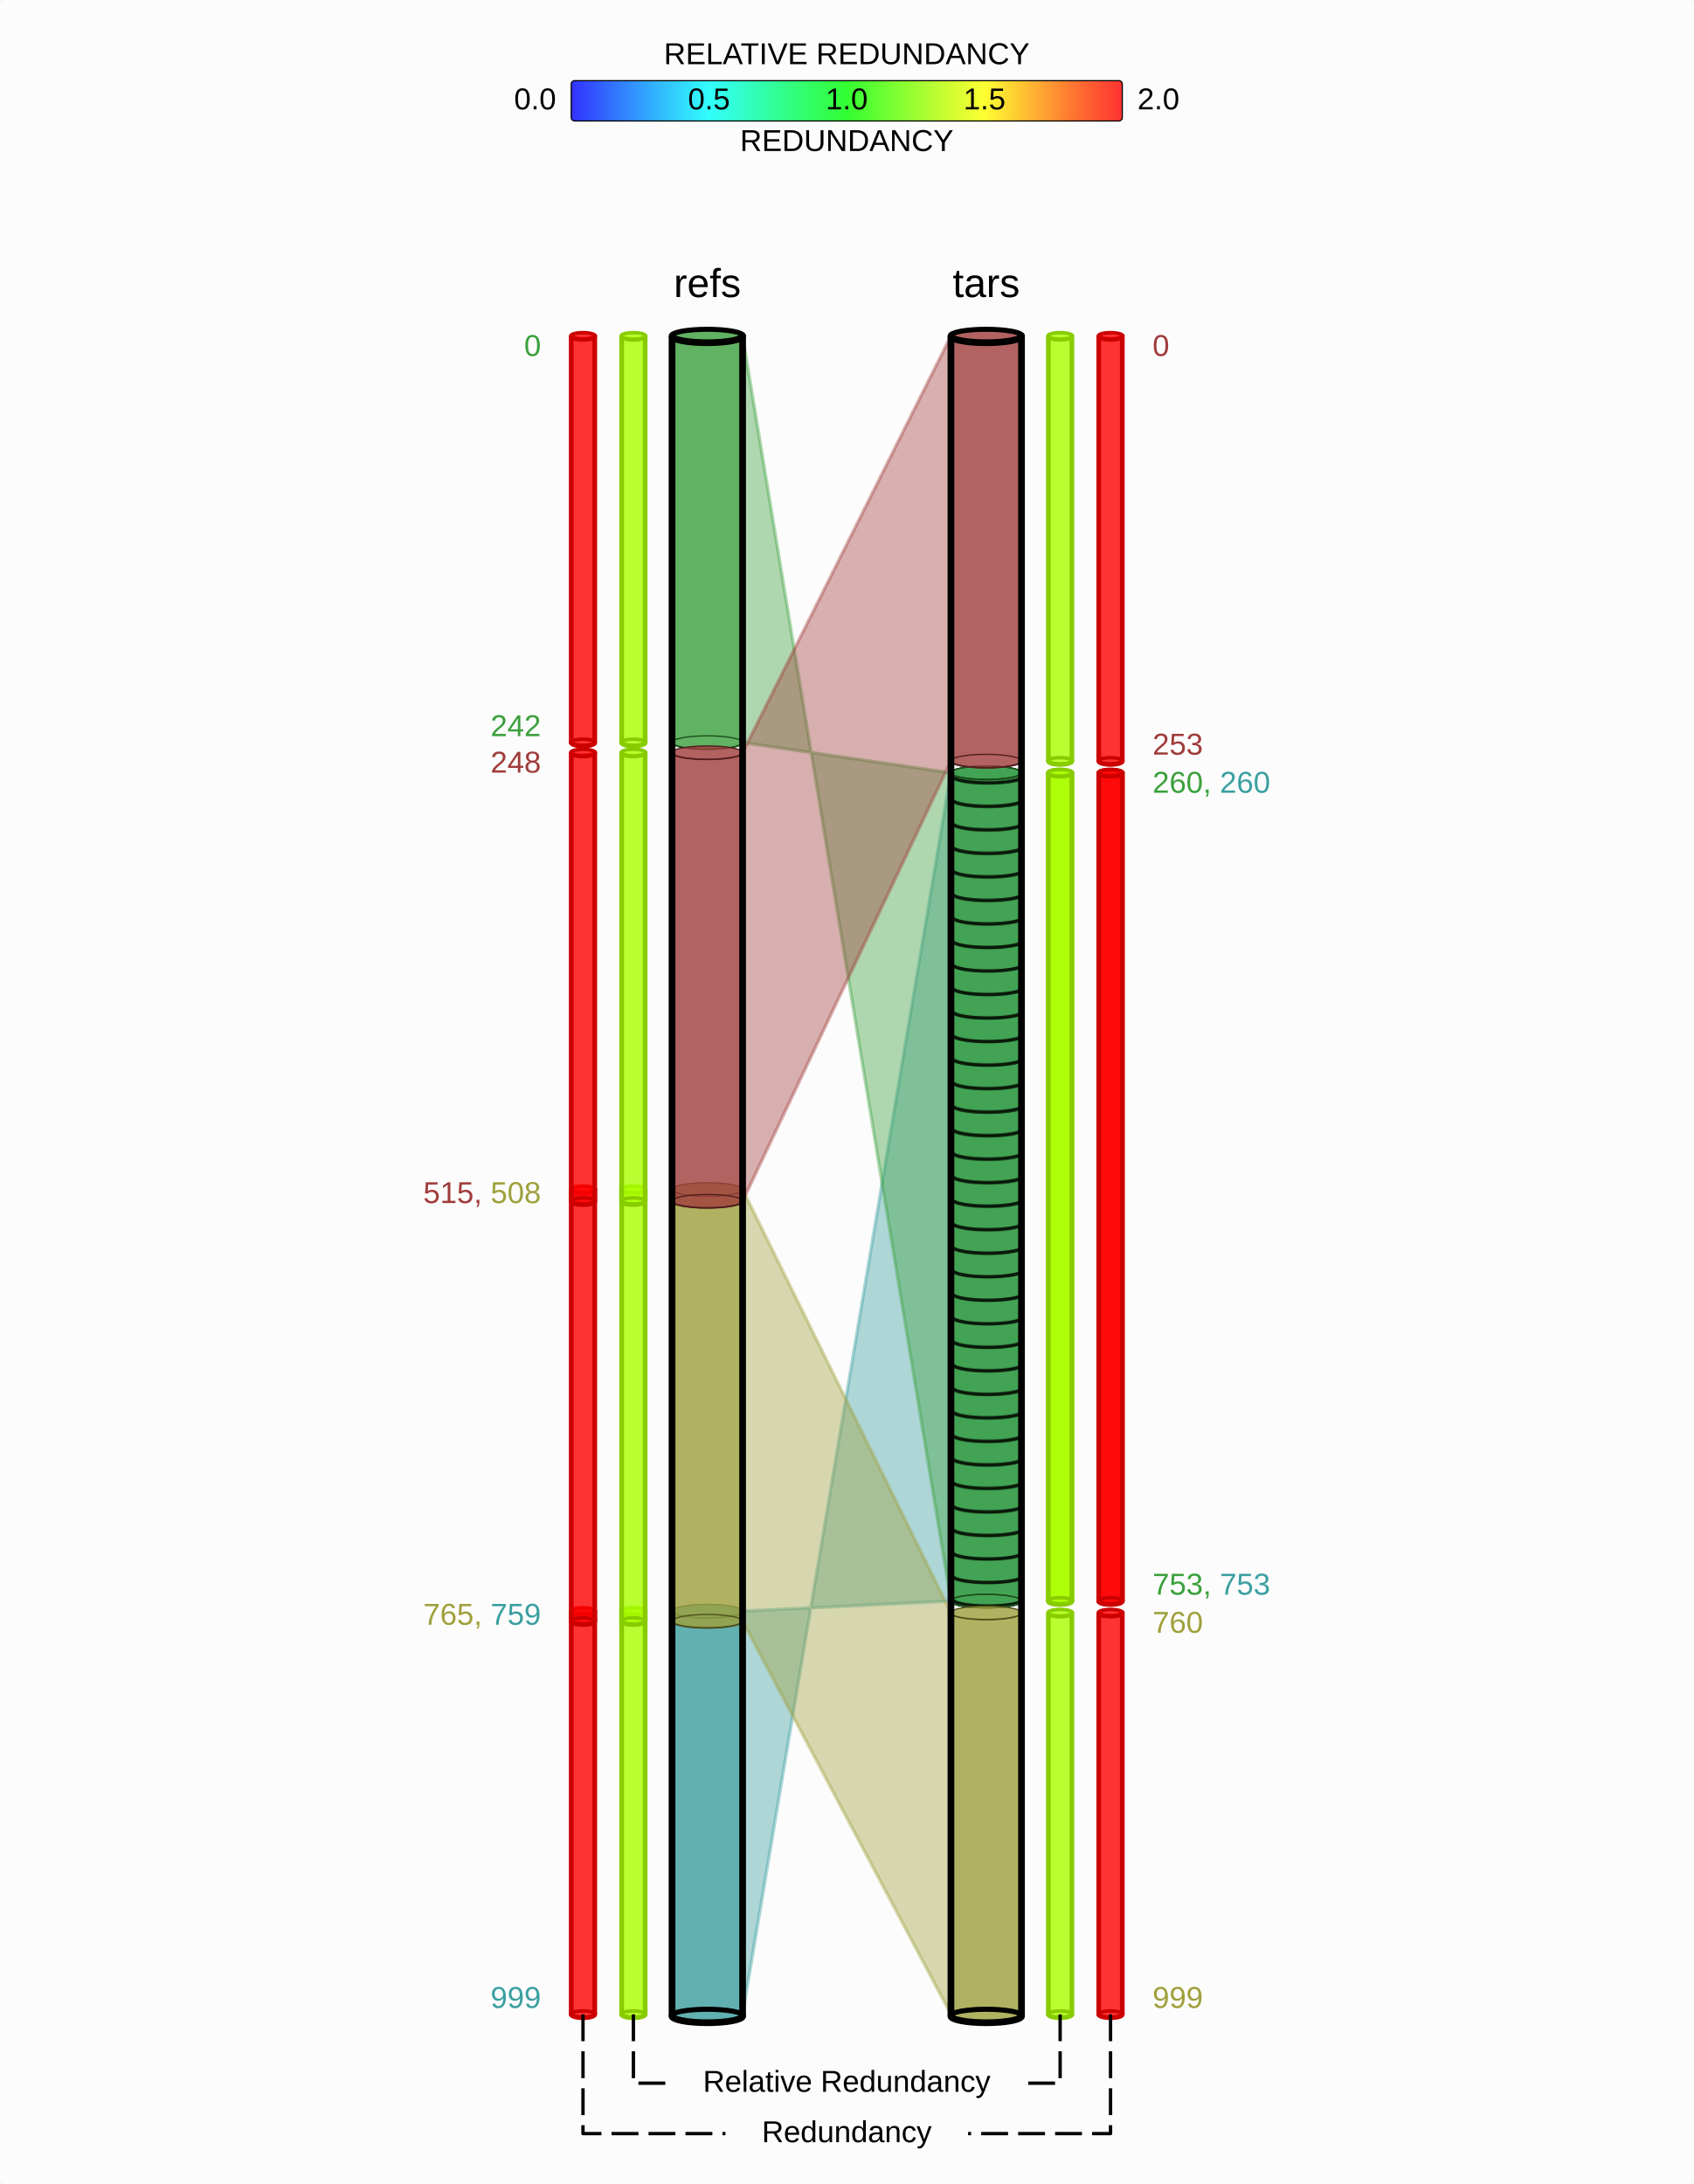
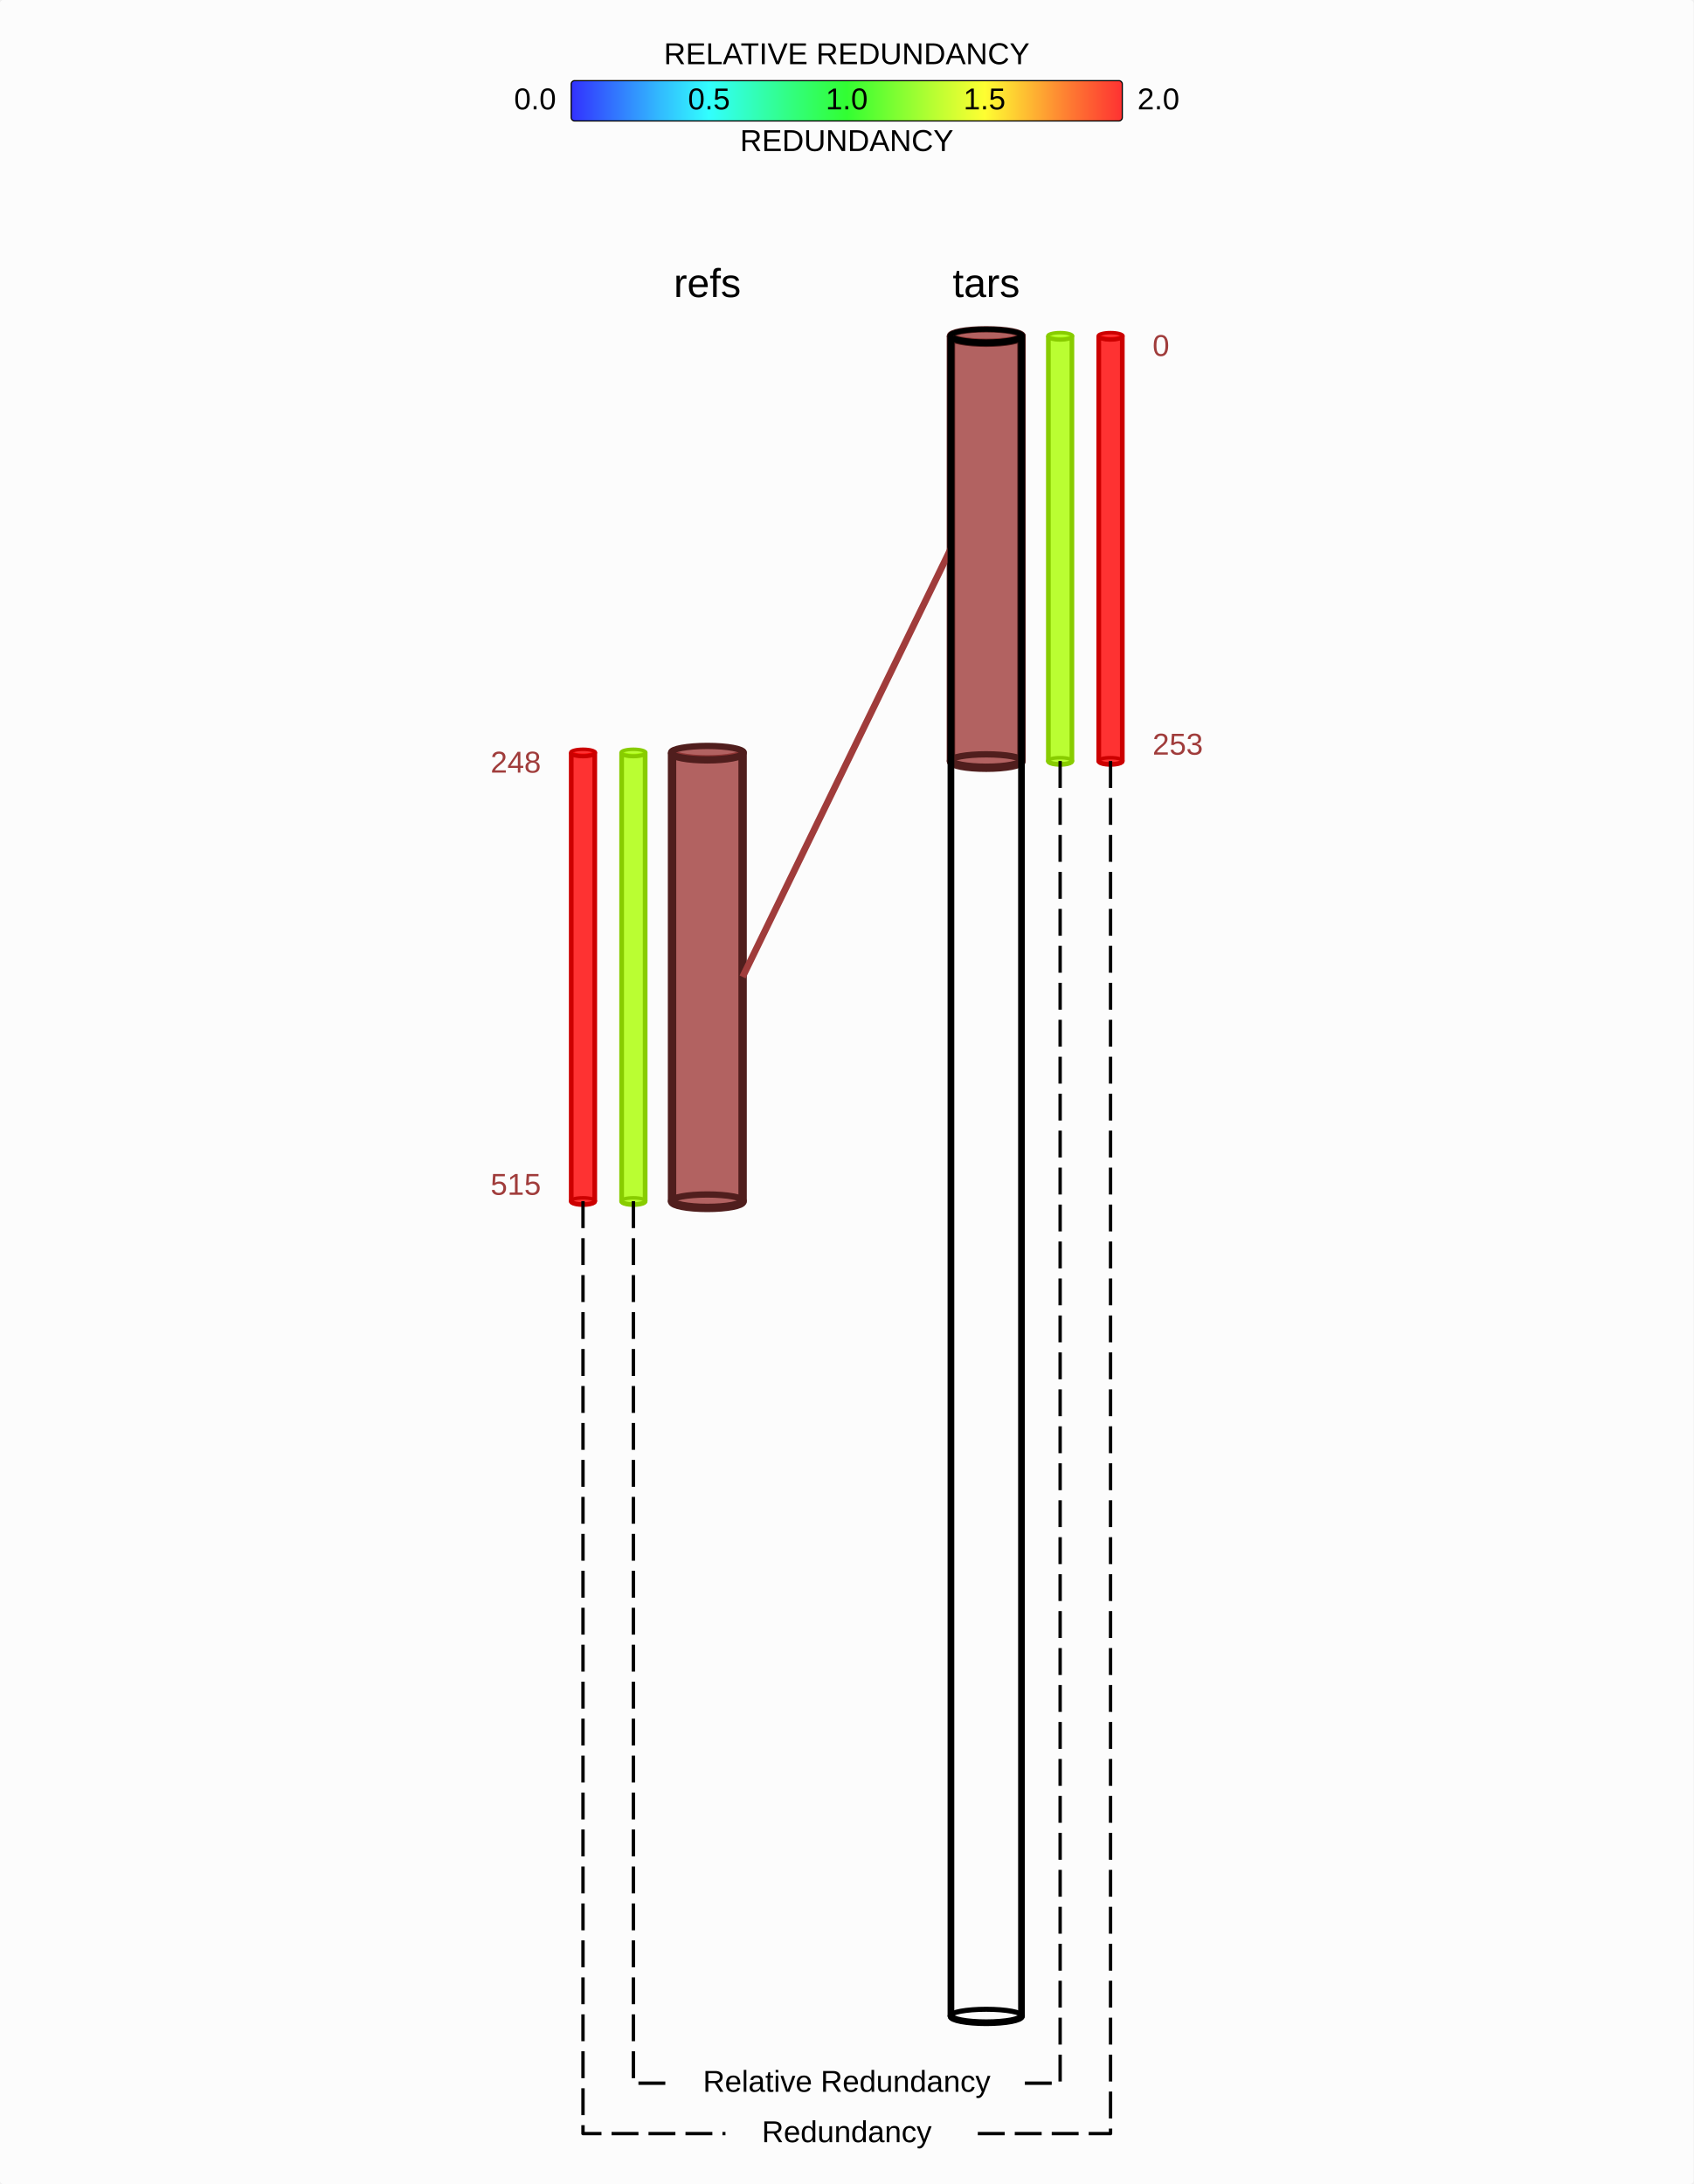
<svg xmlns="http://www.w3.org/2000/svg" width="504" height="650">
  <defs id="ffff">
    <pattern id="Wavy" x="-10.50" y="0.00" width="21.00" height="7.00" patternUnits="userSpaceOnUse">
      <path id="" d="m0,0 a 10.5,2 0 0,0 21,0 " fill="transparent" fill-opacity="0.8" stroke="black" stroke-linejoin="round" stroke-dasharray="" stroke-width="1.00" transform="" />
    </pattern>
  </defs>
  <defs id="ffff">
    <pattern id="WavyWhite" x="-10.50" y="0.00" width="21.00" height="7.00" patternUnits="userSpaceOnUse">
      <path id="" d="m0,0 a 10.5,2 0 0,0 21,0 " fill="transparent" fill-opacity="0.8" stroke="white" stroke-linejoin="round" stroke-dasharray="" stroke-width="1.00" transform="" />
    </pattern>
  </defs>
  <rect fill="white" stroke="white" stroke-width="0" fill-opacity="0.8" width="504.00" height="650.00" x="0.00" y="0.00" ry="1" />
  <text id="210.50000085.000000" x="210.50" y="85.00" dx="0" dy="0" dominant-baseline="middle" transform="" font-size="12px" font-weight="normal" font-family="Arial" fill="black" text-align="start" line-height="125%%" text-anchor="middle">refs</text>
  <text id="293.50000085.000000" x="293.50" y="85.00" dx="0" dy="0" dominant-baseline="middle" transform="" font-size="12px" font-weight="normal" font-family="Arial" fill="black" text-align="start" line-height="125%%" text-anchor="middle">tars</text>
-   <text id="161.000000100.000000" x="161.00" y="100.00" dx="0" dy="0" dominant-baseline="text-before-edge" transform="" font-size="9px" font-weight="normal" font-family="Arial" fill="black" text-align="start" line-height="125%%" text-anchor="end">
-     <tspan id="2" style="fill:#3BA03C">0</tspan>
-   </text>
-   <text id="161.000000221.000000" x="161.00" y="221.00" dx="0" dy="0" dominant-baseline="text-after-edge" transform="" font-size="9px" font-weight="normal" font-family="Arial" fill="black" text-align="start" line-height="125%%" text-anchor="end">
-     <tspan id="2" style="fill:#3BA03C">242</tspan>
-   </text>
  <text id="161.000000224.000000" x="161.00" y="224.00" dx="0" dy="0" dominant-baseline="text-before-edge" transform="" font-size="9px" font-weight="normal" font-family="Arial" fill="black" text-align="start" line-height="125%%" text-anchor="end">
    <tspan id="0" style="fill:#A03C3B">248</tspan>
  </text>
-   <text id="161.000000355.500000" x="161.00" y="355.50" dx="0" dy="0" dominant-baseline="middle" transform="" font-size="9px" font-weight="normal" font-family="Arial" fill="black" text-align="start" line-height="125%%" text-anchor="end">
-     <tspan id="0" style="fill:#A03C3B">515, </tspan>
-     <tspan id="1" style="fill:#9FA03B">508</tspan>
-   </text>
-   <text id="161.000000481.000000" x="161.00" y="481.00" dx="0" dy="0" dominant-baseline="middle" transform="" font-size="9px" font-weight="normal" font-family="Arial" fill="black" text-align="start" line-height="125%%" text-anchor="end">
-     <tspan id="1" style="fill:#9FA03B">765, </tspan>
-     <tspan id="3" style="fill:#3B9FA0">759</tspan>
-   </text>
-   <text id="161.000000599.500000" x="161.00" y="599.50" dx="0" dy="0" dominant-baseline="text-after-edge" transform="" font-size="9px" font-weight="normal" font-family="Arial" fill="black" text-align="start" line-height="125%%" text-anchor="end">
-     <tspan id="3" style="fill:#3B9FA0">999</tspan>
+   <text id="161.000000357.500000" x="161.00" y="357.50" dx="0" dy="0" dominant-baseline="text-after-edge" transform="" font-size="9px" font-weight="normal" font-family="Arial" fill="black" text-align="start" line-height="125%%" text-anchor="end">
+     <tspan id="0" style="fill:#A03C3B">515</tspan>
  </text>
  <text id="343.000000100.000000" x="343.00" y="100.00" dx="0" dy="0" dominant-baseline="text-before-edge" transform="" font-size="9px" font-weight="normal" font-family="Arial" fill="black" text-align="start" line-height="125%%" text-anchor="start">
    <tspan id="0" style="fill:#A03C3B">0</tspan>
  </text>
  <text id="343.000000226.500000" x="343.00" y="226.50" dx="0" dy="0" dominant-baseline="text-after-edge" transform="" font-size="9px" font-weight="normal" font-family="Arial" fill="black" text-align="start" line-height="125%%" text-anchor="start">
    <tspan id="0" style="fill:#A03C3B">253</tspan>
  </text>
-   <text id="343.000000230.000000" x="343.00" y="230.00" dx="0" dy="0" dominant-baseline="text-before-edge" transform="" font-size="9px" font-weight="normal" font-family="Arial" fill="black" text-align="start" line-height="125%%" text-anchor="start">
-     <tspan id="2" style="fill:#3BA03C">260, </tspan>
-     <tspan id="3" style="fill:#3B9FA0">260</tspan>
-   </text>
-   <text id="343.000000476.500000" x="343.00" y="476.50" dx="0" dy="0" dominant-baseline="text-after-edge" transform="" font-size="9px" font-weight="normal" font-family="Arial" fill="black" text-align="start" line-height="125%%" text-anchor="start">
-     <tspan id="2" style="fill:#3BA03C">753, </tspan>
-     <tspan id="3" style="fill:#3B9FA0">753</tspan>
-   </text>
-   <text id="343.000000480.000000" x="343.00" y="480.00" dx="0" dy="0" dominant-baseline="text-before-edge" transform="" font-size="9px" font-weight="normal" font-family="Arial" fill="black" text-align="start" line-height="125%%" text-anchor="start">
-     <tspan id="1" style="fill:#9FA03B">760</tspan>
-   </text>
-   <text id="343.000000599.500000" x="343.00" y="599.50" dx="0" dy="0" dominant-baseline="text-after-edge" transform="" font-size="9px" font-weight="normal" font-family="Arial" fill="black" text-align="start" line-height="125%%" text-anchor="start">
-     <tspan id="1" style="fill:#9FA03B">999</tspan>
-   </text>
-   <path id="200.000000479.500000" d="M 200,479.5  v 120 a 10.5,2 0 0,0 21,0  v -120 a 10.5,2 0 0,1 -21,0 " fill="#3B9FA0" fill-opacity="0.8" stroke="#1D4F50" stroke-linejoin="round" stroke-dasharray="" stroke-width="0.50" transform="" />
-   <ellipse cx="210.5" cy="479.5" rx="10.562" ry="2" fill="#3B9FA0" fill-opacity="0.8" stroke="#1D4F50" stroke-width="0.375" />
-   <ellipse cx="210.5" cy="599.5" rx="10.562" ry="2" fill="transparent" fill-opacity="0.8" stroke="#1D4F50" stroke-width="0.375" />
-   <path id="185.000000479.500000" d="M 185,479.5  v 120 a 3.5,1 0 0,0 7,0  v -120 a 3.5,1 0 0,1 -7,0 " fill="#aaff00" fill-opacity="0.8" stroke="#8C0" stroke-linejoin="round" stroke-dasharray="" stroke-width="1.40" transform="" />
-   <ellipse cx="188.5" cy="479.5" rx="3.675" ry="1" fill="#aaff00" fill-opacity="0.8" stroke="#8C0" stroke-width="1.05" />
-   <ellipse cx="188.5" cy="599.5" rx="3.675" ry="1" fill="transparent" fill-opacity="0.8" stroke="#8C0" stroke-width="1.05" />
-   <path id="170.000000479.500000" d="M 170,479.5  v 120 a 3.5,1 0 0,0 7,0  v -120 a 3.5,1 0 0,1 -7,0 " fill="#ff0000" fill-opacity="0.8" stroke="#C00" stroke-linejoin="round" stroke-dasharray="" stroke-width="1.40" transform="" />
-   <ellipse cx="173.5" cy="479.5" rx="3.675" ry="1" fill="#ff0000" fill-opacity="0.8" stroke="#C00" stroke-width="1.05" />
-   <ellipse cx="173.5" cy="599.5" rx="3.675" ry="1" fill="transparent" fill-opacity="0.8" stroke="#C00" stroke-width="1.05" />
-   <path id="283.000000230.000000" d="M 283,230  v 246.5 a 10.5,2 0 0,0 21,0  v -246.5 a 10.5,2 0 0,1 -21,0 " fill="#3B9FA0" fill-opacity="0.8" stroke="#1D4F50" stroke-linejoin="round" stroke-dasharray="" stroke-width="0.50" transform="" />
-   <ellipse cx="293.5" cy="230" rx="10.562" ry="2" fill="#3B9FA0" fill-opacity="0.8" stroke="#1D4F50" stroke-width="0.375" />
-   <ellipse cx="293.5" cy="476.5" rx="10.562" ry="2" fill="transparent" fill-opacity="0.8" stroke="#1D4F50" stroke-width="0.375" />
-   <path id="283.000000230.000000" d="M 283,230  v 246.5 a 10.5,2 0 0,0 21,0  v -246.5 a 10.5,2 0 0,1 -21,0 " fill="url(#Wavy)" fill-opacity="0.8" stroke="#1D4F50" stroke-linejoin="round" stroke-dasharray="" stroke-width="0.50" transform="" />
-   <ellipse cx="293.5" cy="230" rx="10.562" ry="2" fill="url(#Wavy)" fill-opacity="0.8" stroke="#1D4F50" stroke-width="0.375" />
-   <ellipse cx="293.5" cy="476.5" rx="10.562" ry="2" fill="transparent" fill-opacity="0.8" stroke="#1D4F50" stroke-width="0.375" />
-   <path id="312.000000230.000000" d="M 312,230  v 246.5 a 3.5,1 0 0,0 7,0  v -246.5 a 3.5,1 0 0,1 -7,0 " fill="#aaff00" fill-opacity="0.8" stroke="#8C0" stroke-linejoin="round" stroke-dasharray="" stroke-width="1.40" transform="" />
-   <ellipse cx="315.5" cy="230" rx="3.675" ry="1" fill="#aaff00" fill-opacity="0.8" stroke="#8C0" stroke-width="1.05" />
-   <ellipse cx="315.5" cy="476.5" rx="3.675" ry="1" fill="transparent" fill-opacity="0.8" stroke="#8C0" stroke-width="1.05" />
-   <path id="327.000000230.000000" d="M 327,230  v 246.5 a 3.5,1 0 0,0 7,0  v -246.5 a 3.5,1 0 0,1 -7,0 " fill="#ff0000" fill-opacity="0.8" stroke="#C00" stroke-linejoin="round" stroke-dasharray="" stroke-width="1.40" transform="" />
-   <ellipse cx="330.5" cy="230" rx="3.675" ry="1" fill="#ff0000" fill-opacity="0.8" stroke="#C00" stroke-width="1.05" />
-   <ellipse cx="330.5" cy="476.5" rx="3.675" ry="1" fill="transparent" fill-opacity="0.8" stroke="#C00" stroke-width="1.05" />
-   <polygon points="221.00,479.50 221.00,599.50 283.00,230.00 283.00,476.50 " fill="#3B9FA0" stroke="#3B9FA0" stroke-width="1" stroke-opacity="0.4" fill-opacity="0.4" />
-   <path id="200.000000100.000000" d="M 200,100  v 121 a 10.5,2 0 0,0 21,0  v -121 a 10.5,2 0 0,1 -21,0 " fill="#3BA03C" fill-opacity="0.8" stroke="#1D501E" stroke-linejoin="round" stroke-dasharray="" stroke-width="0.50" transform="" />
-   <ellipse cx="210.5" cy="100" rx="10.562" ry="2" fill="#3BA03C" fill-opacity="0.8" stroke="#1D501E" stroke-width="0.375" />
-   <ellipse cx="210.5" cy="221" rx="10.562" ry="2" fill="transparent" fill-opacity="0.8" stroke="#1D501E" stroke-width="0.375" />
-   <path id="185.000000100.000000" d="M 185,100  v 121 a 3.5,1 0 0,0 7,0  v -121 a 3.5,1 0 0,1 -7,0 " fill="#aaff00" fill-opacity="0.8" stroke="#8C0" stroke-linejoin="round" stroke-dasharray="" stroke-width="1.40" transform="" />
-   <ellipse cx="188.5" cy="100" rx="3.675" ry="1" fill="#aaff00" fill-opacity="0.8" stroke="#8C0" stroke-width="1.05" />
-   <ellipse cx="188.5" cy="221" rx="3.675" ry="1" fill="transparent" fill-opacity="0.8" stroke="#8C0" stroke-width="1.05" />
-   <path id="170.000000100.000000" d="M 170,100  v 121 a 3.5,1 0 0,0 7,0  v -121 a 3.5,1 0 0,1 -7,0 " fill="#ff0000" fill-opacity="0.8" stroke="#C00" stroke-linejoin="round" stroke-dasharray="" stroke-width="1.40" transform="" />
-   <ellipse cx="173.5" cy="100" rx="3.675" ry="1" fill="#ff0000" fill-opacity="0.8" stroke="#C00" stroke-width="1.05" />
-   <ellipse cx="173.5" cy="221" rx="3.675" ry="1" fill="transparent" fill-opacity="0.8" stroke="#C00" stroke-width="1.05" />
-   <path id="283.000000230.000000" d="M 283,230  v 246.5 a 10.5,2 0 0,0 21,0  v -246.5 a 10.5,2 0 0,1 -21,0 " fill="#3BA03C" fill-opacity="0.8" stroke="#1D501E" stroke-linejoin="round" stroke-dasharray="" stroke-width="0.50" transform="" />
-   <ellipse cx="293.5" cy="230" rx="10.562" ry="2" fill="#3BA03C" fill-opacity="0.8" stroke="#1D501E" stroke-width="0.375" />
-   <ellipse cx="293.5" cy="476.5" rx="10.562" ry="2" fill="transparent" fill-opacity="0.8" stroke="#1D501E" stroke-width="0.375" />
-   <path id="283.000000230.000000" d="M 283,230  v 246.5 a 10.5,2 0 0,0 21,0  v -246.5 a 10.5,2 0 0,1 -21,0 " fill="url(#Wavy)" fill-opacity="0.8" stroke="#1D501E" stroke-linejoin="round" stroke-dasharray="" stroke-width="0.50" transform="" />
-   <ellipse cx="293.5" cy="230" rx="10.562" ry="2" fill="url(#Wavy)" fill-opacity="0.8" stroke="#1D501E" stroke-width="0.375" />
-   <ellipse cx="293.5" cy="476.5" rx="10.562" ry="2" fill="transparent" fill-opacity="0.8" stroke="#1D501E" stroke-width="0.375" />
-   <path id="312.000000230.000000" d="M 312,230  v 246.5 a 3.5,1 0 0,0 7,0  v -246.5 a 3.5,1 0 0,1 -7,0 " fill="#aaff00" fill-opacity="0.8" stroke="#8C0" stroke-linejoin="round" stroke-dasharray="" stroke-width="1.40" transform="" />
-   <ellipse cx="315.5" cy="230" rx="3.675" ry="1" fill="#aaff00" fill-opacity="0.8" stroke="#8C0" stroke-width="1.05" />
-   <ellipse cx="315.5" cy="476.5" rx="3.675" ry="1" fill="transparent" fill-opacity="0.8" stroke="#8C0" stroke-width="1.05" />
-   <path id="327.000000230.000000" d="M 327,230  v 246.5 a 3.5,1 0 0,0 7,0  v -246.5 a 3.5,1 0 0,1 -7,0 " fill="#ff0000" fill-opacity="0.8" stroke="#C00" stroke-linejoin="round" stroke-dasharray="" stroke-width="1.40" transform="" />
-   <ellipse cx="330.5" cy="230" rx="3.675" ry="1" fill="#ff0000" fill-opacity="0.8" stroke="#C00" stroke-width="1.05" />
-   <ellipse cx="330.5" cy="476.5" rx="3.675" ry="1" fill="transparent" fill-opacity="0.8" stroke="#C00" stroke-width="1.05" />
-   <polygon points="221.00,100.00 221.00,221.00 283.00,230.00 283.00,476.50 " fill="#3BA03C" stroke="#3BA03C" stroke-width="1" stroke-opacity="0.4" fill-opacity="0.4" />
-   <path id="200.000000354.000000" d="M 200,354  v 128.5 a 10.5,2 0 0,0 21,0  v -128.5 a 10.5,2 0 0,1 -21,0 " fill="#9FA03B" fill-opacity="0.8" stroke="#4F501D" stroke-linejoin="round" stroke-dasharray="" stroke-width="0.50" transform="" />
-   <ellipse cx="210.5" cy="354" rx="10.562" ry="2" fill="#9FA03B" fill-opacity="0.8" stroke="#4F501D" stroke-width="0.375" />
-   <ellipse cx="210.5" cy="482.5" rx="10.562" ry="2" fill="transparent" fill-opacity="0.8" stroke="#4F501D" stroke-width="0.375" />
-   <path id="185.000000354.000000" d="M 185,354  v 128.5 a 3.5,1 0 0,0 7,0  v -128.5 a 3.5,1 0 0,1 -7,0 " fill="#aaff00" fill-opacity="0.8" stroke="#8C0" stroke-linejoin="round" stroke-dasharray="" stroke-width="1.40" transform="" />
-   <ellipse cx="188.5" cy="354" rx="3.675" ry="1" fill="#aaff00" fill-opacity="0.8" stroke="#8C0" stroke-width="1.05" />
-   <ellipse cx="188.5" cy="482.5" rx="3.675" ry="1" fill="transparent" fill-opacity="0.8" stroke="#8C0" stroke-width="1.05" />
-   <path id="170.000000354.000000" d="M 170,354  v 128.5 a 3.5,1 0 0,0 7,0  v -128.5 a 3.5,1 0 0,1 -7,0 " fill="#ff0000" fill-opacity="0.8" stroke="#C00" stroke-linejoin="round" stroke-dasharray="" stroke-width="1.40" transform="" />
-   <ellipse cx="173.5" cy="354" rx="3.675" ry="1" fill="#ff0000" fill-opacity="0.8" stroke="#C00" stroke-width="1.05" />
-   <ellipse cx="173.5" cy="482.5" rx="3.675" ry="1" fill="transparent" fill-opacity="0.8" stroke="#C00" stroke-width="1.05" />
-   <path id="283.000000480.000000" d="M 283,480  v 119.5 a 10.5,2 0 0,0 21,0  v -119.5 a 10.5,2 0 0,1 -21,0 " fill="#9FA03B" fill-opacity="0.8" stroke="#4F501D" stroke-linejoin="round" stroke-dasharray="" stroke-width="0.50" transform="" />
-   <ellipse cx="293.5" cy="480" rx="10.562" ry="2" fill="#9FA03B" fill-opacity="0.8" stroke="#4F501D" stroke-width="0.375" />
-   <ellipse cx="293.5" cy="599.5" rx="10.562" ry="2" fill="transparent" fill-opacity="0.8" stroke="#4F501D" stroke-width="0.375" />
-   <path id="312.000000480.000000" d="M 312,480  v 119.5 a 3.5,1 0 0,0 7,0  v -119.5 a 3.5,1 0 0,1 -7,0 " fill="#aaff00" fill-opacity="0.8" stroke="#8C0" stroke-linejoin="round" stroke-dasharray="" stroke-width="1.40" transform="" />
-   <ellipse cx="315.5" cy="480" rx="3.675" ry="1" fill="#aaff00" fill-opacity="0.8" stroke="#8C0" stroke-width="1.05" />
-   <ellipse cx="315.5" cy="599.5" rx="3.675" ry="1" fill="transparent" fill-opacity="0.8" stroke="#8C0" stroke-width="1.05" />
-   <path id="327.000000480.000000" d="M 327,480  v 119.5 a 3.5,1 0 0,0 7,0  v -119.5 a 3.5,1 0 0,1 -7,0 " fill="#ff0000" fill-opacity="0.8" stroke="#C00" stroke-linejoin="round" stroke-dasharray="" stroke-width="1.40" transform="" />
-   <ellipse cx="330.5" cy="480" rx="3.675" ry="1" fill="#ff0000" fill-opacity="0.8" stroke="#C00" stroke-width="1.05" />
-   <ellipse cx="330.5" cy="599.5" rx="3.675" ry="1" fill="transparent" fill-opacity="0.8" stroke="#C00" stroke-width="1.05" />
-   <polygon points="221.00,354.00 221.00,482.50 283.00,599.50 283.00,480.00 " fill="#9FA03B" stroke="#9FA03B" stroke-width="1" stroke-opacity="0.4" fill-opacity="0.4" />
-   <path id="200.000000224.000000" d="M 200,224  v 133.5 a 10.5,2 0 0,0 21,0  v -133.5 a 10.5,2 0 0,1 -21,0 " fill="#A03C3B" fill-opacity="0.8" stroke="#501E1D" stroke-linejoin="round" stroke-dasharray="" stroke-width="0.50" transform="" />
-   <ellipse cx="210.5" cy="224" rx="10.562" ry="2" fill="#A03C3B" fill-opacity="0.8" stroke="#501E1D" stroke-width="0.375" />
-   <ellipse cx="210.5" cy="357.5" rx="10.562" ry="2" fill="transparent" fill-opacity="0.8" stroke="#501E1D" stroke-width="0.375" />
+   <path id="200.000000224.000000" d="M 200,224  v 133.5 a 10.5,2 0 0,0 21,0  v -133.5 a 10.5,2 0 0,1 -21,0 " fill="#A03C3B" fill-opacity="0.8" stroke="#501E1D" stroke-linejoin="round" stroke-dasharray="" stroke-width="2.50" transform="" />
+   <ellipse cx="210.5" cy="224" rx="10.812" ry="2" fill="#A03C3B" fill-opacity="0.8" stroke="#501E1D" stroke-width="1.875" />
+   <ellipse cx="210.5" cy="357.5" rx="10.812" ry="2" fill="transparent" fill-opacity="0.8" stroke="#501E1D" stroke-width="1.875" />
  <path id="185.000000224.000000" d="M 185,224  v 133.5 a 3.5,1 0 0,0 7,0  v -133.5 a 3.5,1 0 0,1 -7,0 " fill="#aaff00" fill-opacity="0.8" stroke="#8C0" stroke-linejoin="round" stroke-dasharray="" stroke-width="1.40" transform="" />
  <ellipse cx="188.5" cy="224" rx="3.675" ry="1" fill="#aaff00" fill-opacity="0.8" stroke="#8C0" stroke-width="1.05" />
  <ellipse cx="188.5" cy="357.5" rx="3.675" ry="1" fill="transparent" fill-opacity="0.8" stroke="#8C0" stroke-width="1.05" />
  <path id="170.000000224.000000" d="M 170,224  v 133.5 a 3.5,1 0 0,0 7,0  v -133.5 a 3.5,1 0 0,1 -7,0 " fill="#ff0000" fill-opacity="0.8" stroke="#C00" stroke-linejoin="round" stroke-dasharray="" stroke-width="1.40" transform="" />
  <ellipse cx="173.5" cy="224" rx="3.675" ry="1" fill="#ff0000" fill-opacity="0.8" stroke="#C00" stroke-width="1.05" />
  <ellipse cx="173.5" cy="357.5" rx="3.675" ry="1" fill="transparent" fill-opacity="0.8" stroke="#C00" stroke-width="1.05" />
-   <path id="283.000000100.000000" d="M 283,100  v 126.5 a 10.5,2 0 0,0 21,0  v -126.5 a 10.5,2 0 0,1 -21,0 " fill="#A03C3B" fill-opacity="0.8" stroke="#501E1D" stroke-linejoin="round" stroke-dasharray="" stroke-width="0.50" transform="" />
-   <ellipse cx="293.5" cy="100" rx="10.562" ry="2" fill="#A03C3B" fill-opacity="0.8" stroke="#501E1D" stroke-width="0.375" />
-   <ellipse cx="293.5" cy="226.5" rx="10.562" ry="2" fill="transparent" fill-opacity="0.8" stroke="#501E1D" stroke-width="0.375" />
+   <path id="283.000000100.000000" d="M 283,100  v 126.5 a 10.5,2 0 0,0 21,0  v -126.5 a 10.5,2 0 0,1 -21,0 " fill="#A03C3B" fill-opacity="0.8" stroke="#501E1D" stroke-linejoin="round" stroke-dasharray="" stroke-width="2.50" transform="" />
+   <ellipse cx="293.5" cy="100" rx="10.812" ry="2" fill="#A03C3B" fill-opacity="0.8" stroke="#501E1D" stroke-width="1.875" />
+   <ellipse cx="293.5" cy="226.5" rx="10.812" ry="2" fill="transparent" fill-opacity="0.8" stroke="#501E1D" stroke-width="1.875" />
  <path id="312.000000100.000000" d="M 312,100  v 126.5 a 3.5,1 0 0,0 7,0  v -126.5 a 3.5,1 0 0,1 -7,0 " fill="#aaff00" fill-opacity="0.8" stroke="#8C0" stroke-linejoin="round" stroke-dasharray="" stroke-width="1.40" transform="" />
  <ellipse cx="315.5" cy="100" rx="3.675" ry="1" fill="#aaff00" fill-opacity="0.8" stroke="#8C0" stroke-width="1.05" />
  <ellipse cx="315.5" cy="226.5" rx="3.675" ry="1" fill="transparent" fill-opacity="0.8" stroke="#8C0" stroke-width="1.05" />
  <path id="327.000000100.000000" d="M 327,100  v 126.5 a 3.5,1 0 0,0 7,0  v -126.5 a 3.5,1 0 0,1 -7,0 " fill="#ff0000" fill-opacity="0.8" stroke="#C00" stroke-linejoin="round" stroke-dasharray="" stroke-width="1.40" transform="" />
  <ellipse cx="330.5" cy="100" rx="3.675" ry="1" fill="#ff0000" fill-opacity="0.8" stroke="#C00" stroke-width="1.05" />
  <ellipse cx="330.5" cy="226.5" rx="3.675" ry="1" fill="transparent" fill-opacity="0.8" stroke="#C00" stroke-width="1.05" />
-   <polygon points="221.00,224.00 221.00,357.50 283.00,226.50 283.00,100.00 " fill="#A03C3B" stroke="#A03C3B" stroke-width="1" stroke-opacity="0.4" fill-opacity="0.4" />
-   <path id="200.000000100.000000" d="M 200,100  v 500 a 10.5,2 0 0,0 21,0  v -500 a 10.5,2 0 0,1 -21,0 " fill="transparent" fill-opacity="0.8" stroke="black" stroke-linejoin="round" stroke-dasharray="" stroke-width="2.00" transform="" />
-   <ellipse cx="210.5" cy="100" rx="10.75" ry="2" fill="transparent" fill-opacity="0.8" stroke="black" stroke-width="1.5" />
-   <ellipse cx="210.5" cy="600" rx="10.75" ry="2" fill="transparent" fill-opacity="0.8" stroke="black" stroke-width="1.5" />
+   <line id="221.000000290.750000283.000000163.250000" x1="221.00" y1="290.75" x2="283.00" y2="163.25" stroke="#A03C3B" stroke-width="2.00" />
  <path id="283.000000100.000000" d="M 283,100  v 500 a 10.5,2 0 0,0 21,0  v -500 a 10.5,2 0 0,1 -21,0 " fill="transparent" fill-opacity="0.8" stroke="black" stroke-linejoin="round" stroke-dasharray="" stroke-width="2.00" transform="" />
  <ellipse cx="293.5" cy="100" rx="10.75" ry="2" fill="transparent" fill-opacity="0.8" stroke="black" stroke-width="1.5" />
  <ellipse cx="293.5" cy="600" rx="10.75" ry="2" fill="transparent" fill-opacity="0.8" stroke="black" stroke-width="1.5" />
  <text id="252.00000024.000000" x="252.00" y="24.00" dx="0" dy="-3" dominant-baseline="text-after-edge" transform="" font-size="9px" font-weight="normal" font-family="Arial" fill="black" text-align="start" line-height="125%%" text-anchor="middle">RELATIVE REDUNDANCY</text>
  <text id="252.00000036.000000" x="252.00" y="36.00" dx="0" dy="3" dominant-baseline="text-before-edge" transform="" font-size="9px" font-weight="normal" font-family="Arial" fill="black" text-align="start" line-height="125%%" text-anchor="middle">REDUNDANCY</text>
  <defs>
    <linearGradient id="grad170.00000024.000000" x1="0%" y1="0%" x2="100%" y2="0%">
      <stop offset="0%" stop-color="#0000ff" stop-opacity="1" />
      <stop offset="8%" stop-color="#0055ff" stop-opacity="1" />
      <stop offset="16%" stop-color="#00aaff" stop-opacity="1" />
      <stop offset="25%" stop-color="#00ffff" stop-opacity="1" />
      <stop offset="33%" stop-color="#00ffaa" stop-opacity="1" />
      <stop offset="41%" stop-color="#00ff55" stop-opacity="1" />
      <stop offset="50%" stop-color="#00ff00" stop-opacity="1" />
      <stop offset="58%" stop-color="#55ff00" stop-opacity="1" />
      <stop offset="66%" stop-color="#aaff00" stop-opacity="1" />
      <stop offset="75%" stop-color="#ffff00" stop-opacity="1" />
      <stop offset="83%" stop-color="#ffaa00" stop-opacity="1" />
      <stop offset="91%" stop-color="#ff5500" stop-opacity="1" />
      <stop offset="100%" stop-color="#ff0000" stop-opacity="1" />
    </linearGradient>
  </defs>
  <rect fill="url(#grad170.00000024.000000)" stroke="black" stroke-width="0.35" fill-opacity="0.8" width="164.00" height="12.00" x="170.00" y="24.00" ry="1" />
  <text id="168.00000030.000000" x="168.00" y="30.00" dx="-2.5" dy="0" dominant-baseline="middle" transform="" font-size="9px" font-weight="normal" font-family="Arial" fill="black" text-align="start" line-height="125%%" text-anchor="end">0.0</text>
  <text id="211.00000030.000000" x="211.00" y="30.00" dx="0" dy="0" dominant-baseline="middle" transform="" font-size="9px" font-weight="normal" font-family="Arial" fill="black" text-align="start" line-height="125%%" text-anchor="middle">0.5</text>
  <text id="252.00000030.000000" x="252.00" y="30.00" dx="0" dy="0" dominant-baseline="middle" transform="" font-size="9px" font-weight="normal" font-family="Arial" fill="black" text-align="start" line-height="125%%" text-anchor="middle">1.0</text>
  <text id="293.00000030.000000" x="293.00" y="30.00" dx="0" dy="0" dominant-baseline="middle" transform="" font-size="9px" font-weight="normal" font-family="Arial" fill="black" text-align="start" line-height="125%%" text-anchor="middle">1.5</text>
  <text id="336.00000030.000000" x="336.00" y="30.00" dx="2.5" dy="0" dominant-baseline="middle" transform="" font-size="9px" font-weight="normal" font-family="Arial" fill="black" text-align="start" line-height="125%%" text-anchor="start">2.0</text>
-   <path id="" d="M 188.5,599.5 v 20.5 h 12.4" fill="transparent" fill-opacity="0.8" stroke="black" stroke-linejoin="round" stroke-dasharray="8 3" stroke-width="1.00" transform="" />
-   <path id="" d="M 315.5,599.5 v 20.5 h -12.4" fill="transparent" fill-opacity="0.8" stroke="black" stroke-linejoin="round" stroke-dasharray="8 3" stroke-width="1.00" transform="" />
+   <path id="" d="M 188.5,357.5 v 262.5 h 12.4" fill="transparent" fill-opacity="0.8" stroke="black" stroke-linejoin="round" stroke-dasharray="8 3" stroke-width="1.00" transform="" />
+   <path id="" d="M 315.5,226.5 v 393.5 h -12.4" fill="transparent" fill-opacity="0.8" stroke="black" stroke-linejoin="round" stroke-dasharray="8 3" stroke-width="1.00" transform="" />
  <text id="252.000000620.000000" x="252.00" y="620.00" dx="0" dy="0" dominant-baseline="middle" transform="" font-size="9px" font-weight="normal" font-family="Arial" fill="black" text-align="start" line-height="125%%" text-anchor="middle">Relative Redundancy</text>
-   <path id="" d="M 173.5,599.5 v 35.5 h 42.4" fill="transparent" fill-opacity="0.8" stroke="black" stroke-linejoin="round" stroke-dasharray="8 3" stroke-width="1.00" transform="" />
-   <path id="" d="M 330.5,599.5 v 35.5 h -42.4" fill="transparent" fill-opacity="0.8" stroke="black" stroke-linejoin="round" stroke-dasharray="8 3" stroke-width="1.00" transform="" />
+   <path id="" d="M 173.5,357.5 v 277.5 h 42.4" fill="transparent" fill-opacity="0.8" stroke="black" stroke-linejoin="round" stroke-dasharray="8 3" stroke-width="1.00" transform="" />
+   <path id="" d="M 330.5,226.5 v 408.5 h -42.4" fill="transparent" fill-opacity="0.8" stroke="black" stroke-linejoin="round" stroke-dasharray="8 3" stroke-width="1.00" transform="" />
  <text id="252.000000635.000000" x="252.00" y="635.00" dx="0" dy="0" dominant-baseline="middle" transform="" font-size="9px" font-weight="normal" font-family="Arial" fill="black" text-align="start" line-height="125%%" text-anchor="middle">Redundancy</text>
</svg>
